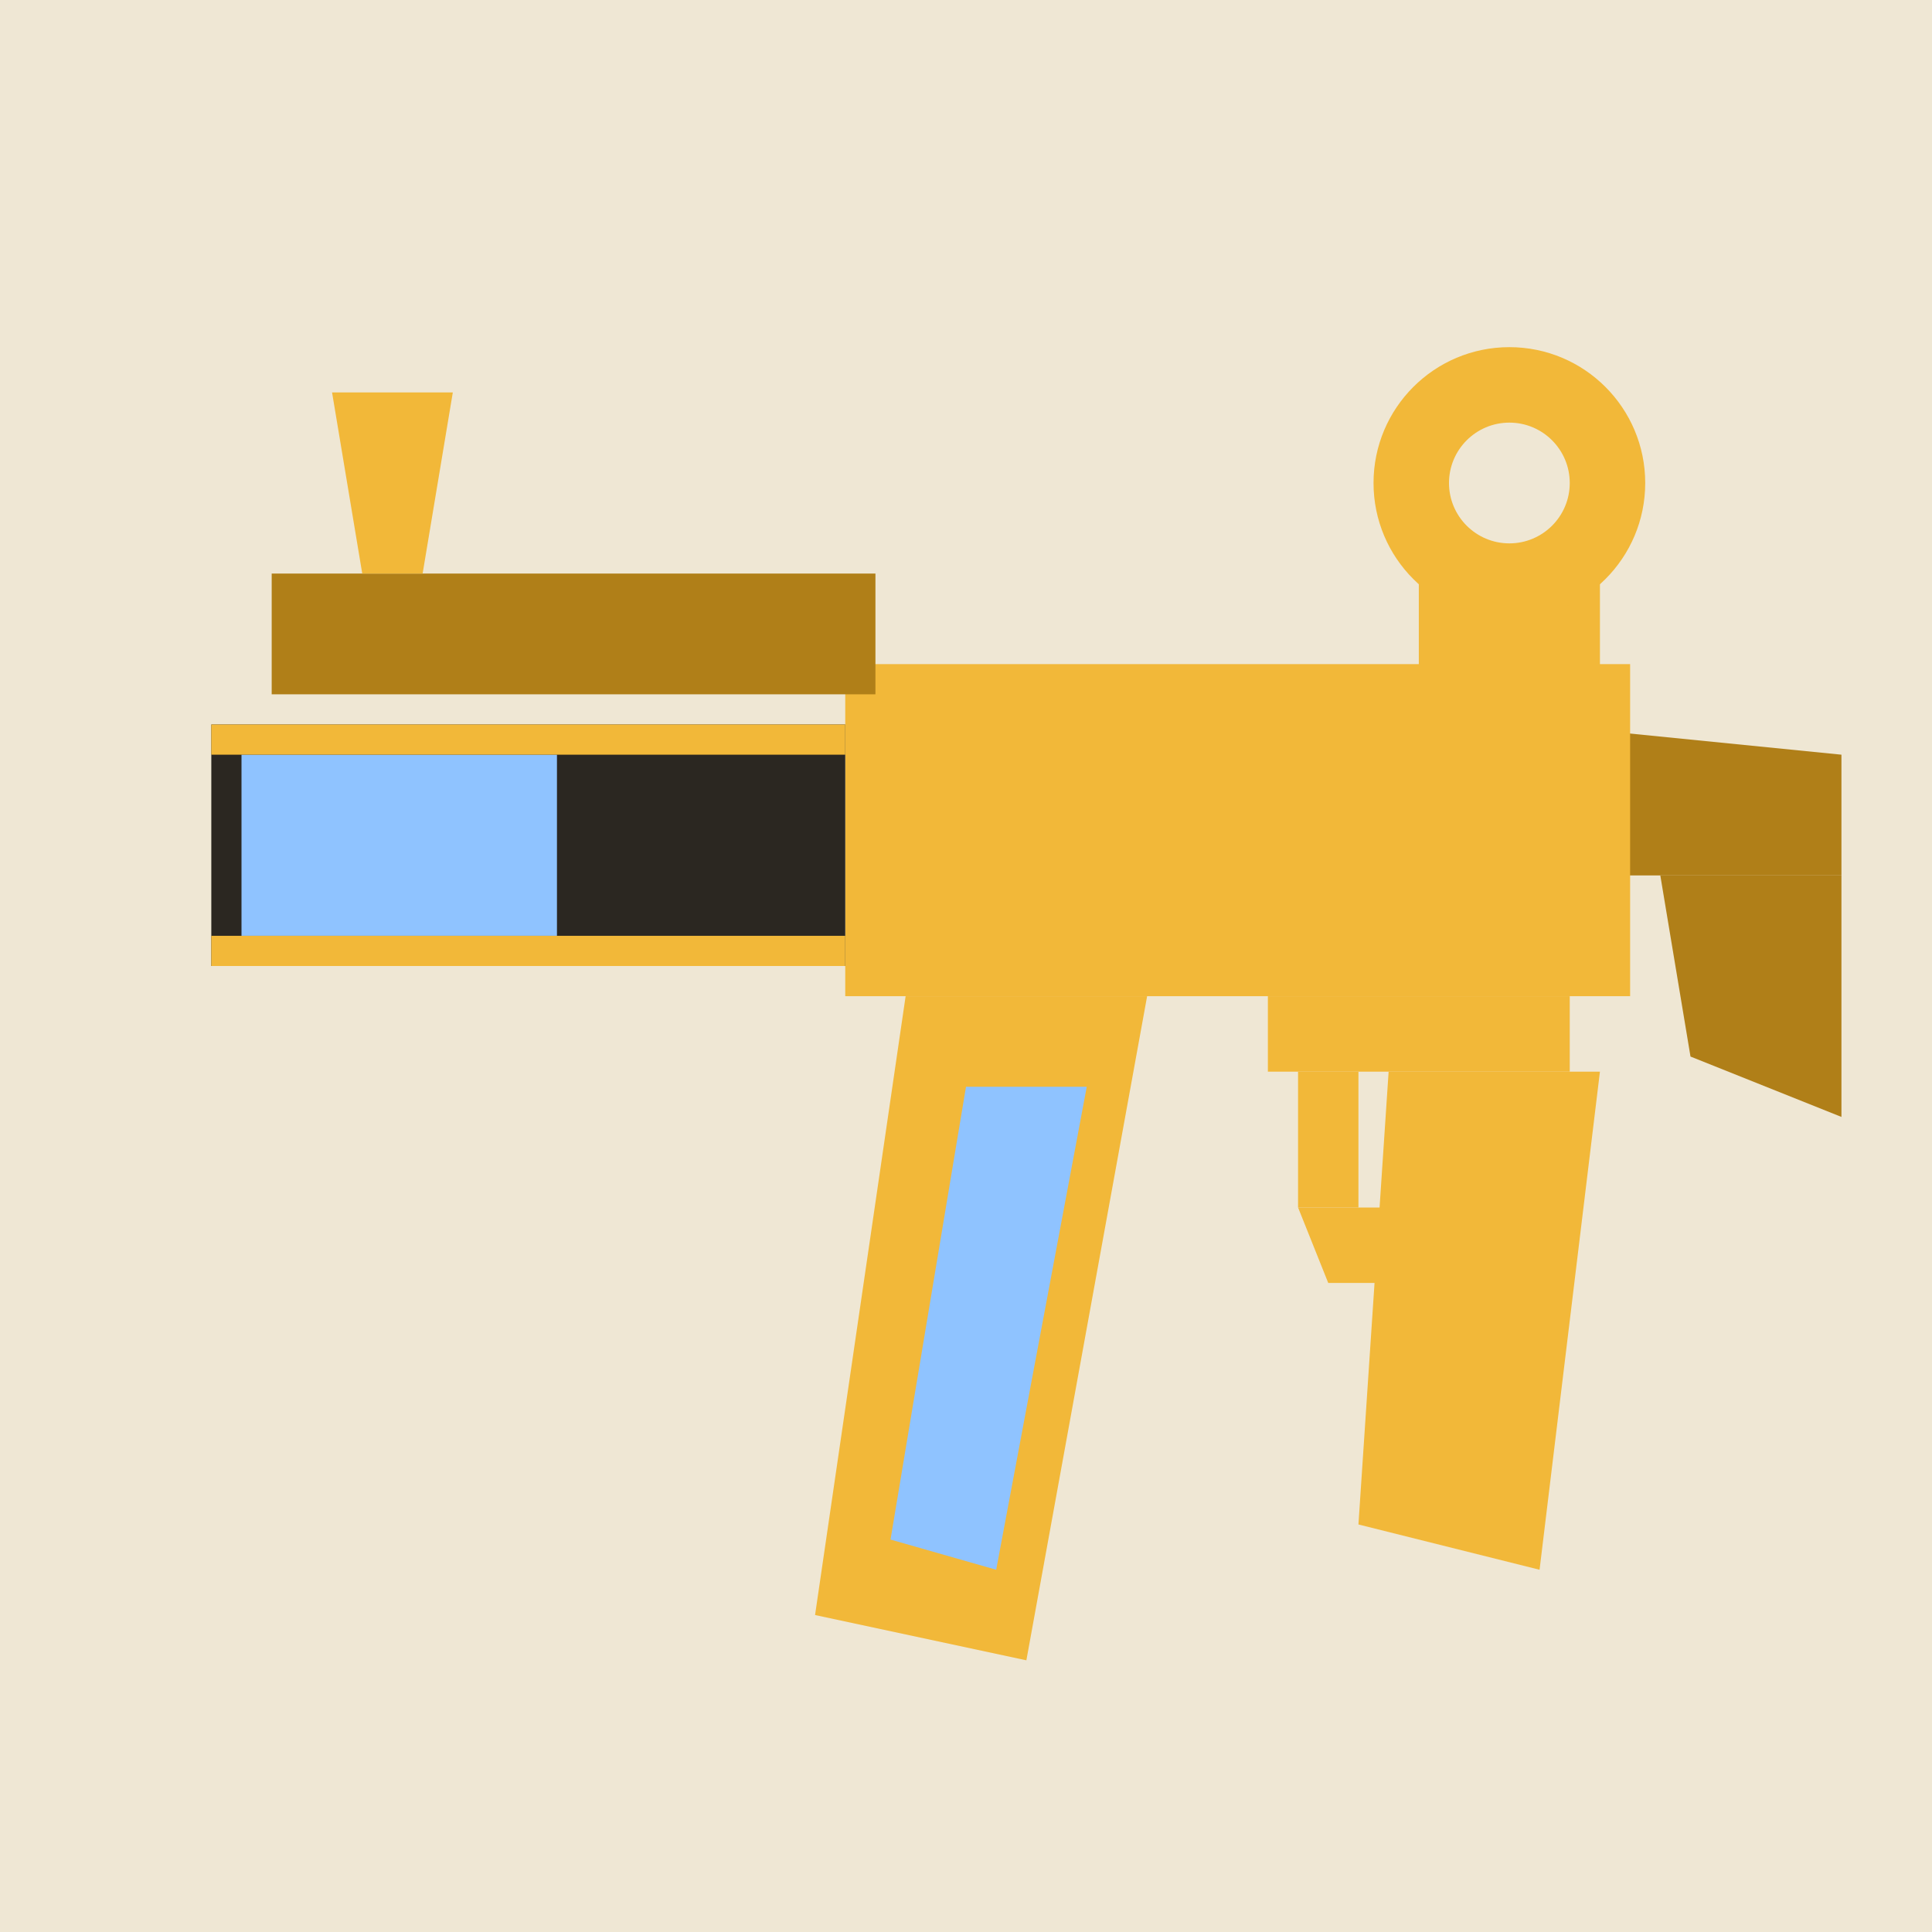
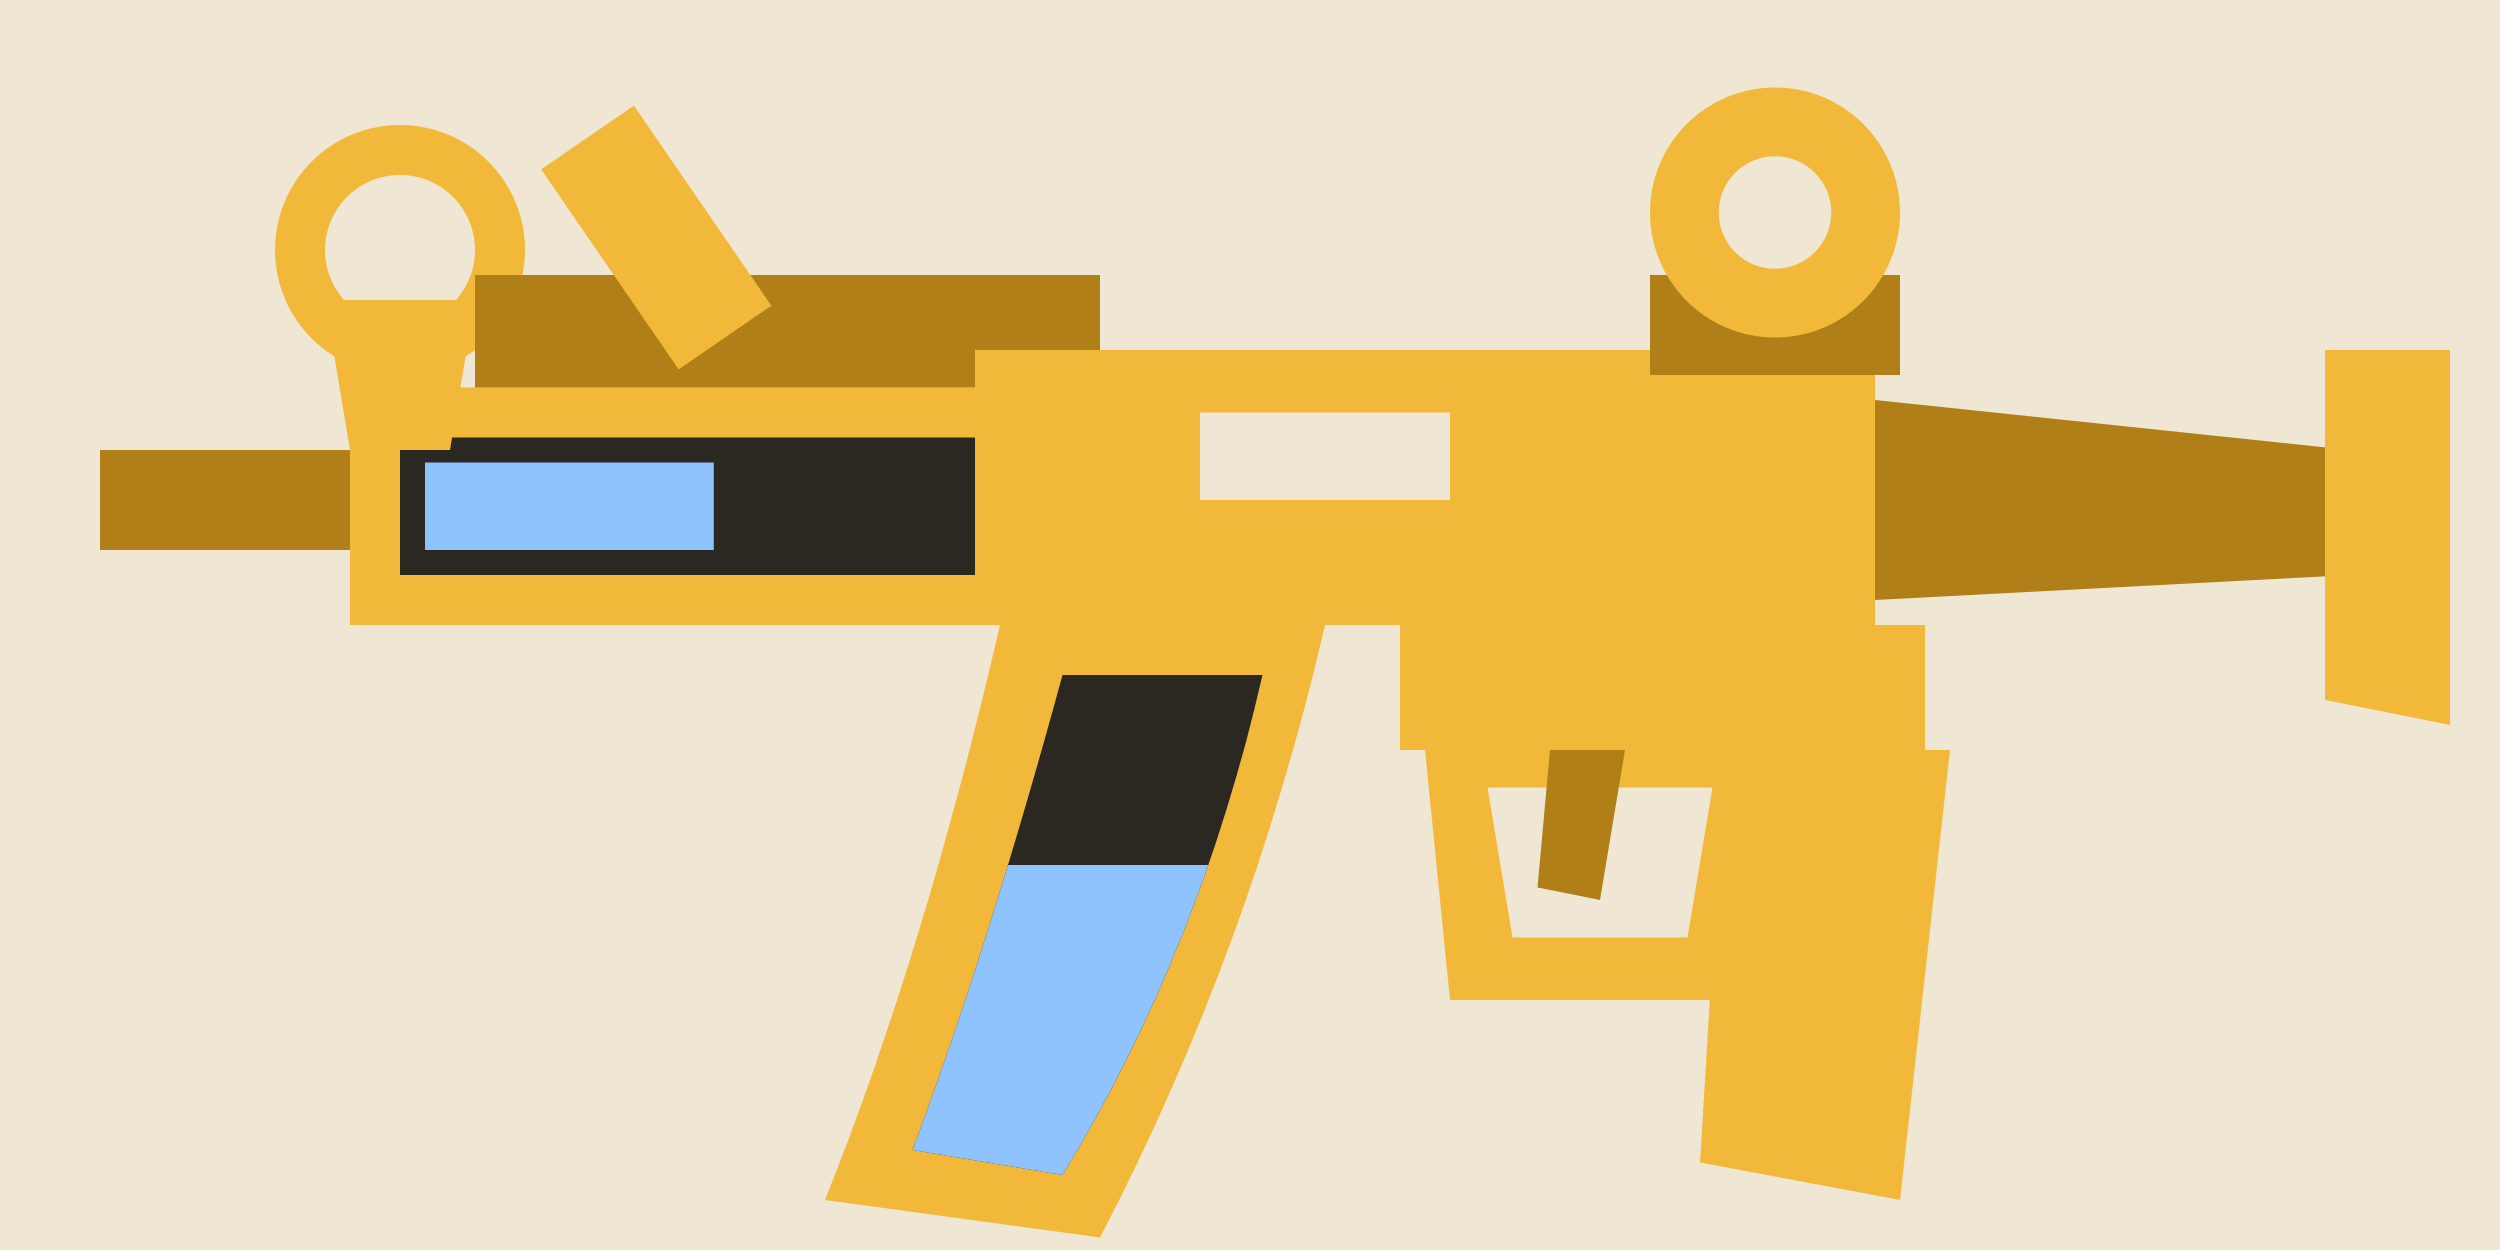
- <svg xmlns="http://www.w3.org/2000/svg" viewBox="0 0 128 128" role="img">
-   <rect width="128" height="128" fill="#efe7d4" />
-   <polygon points="102.00,48.00 122.00,50.00 122.00,58.00 102.00,58.00" fill="#b07f18" />
-   <polygon points="110.00,58.00 122.00,58.00 122.00,74.00 112.00,70.00" fill="#b07f18" />
-   <polygon points="56.00,44.00 108.00,44.00 108.00,66.00 56.00,66.00" fill="#f2b839" />
-   <polygon points="18.00,38.00 58.00,38.00 58.00,46.00 18.00,46.00" fill="#b07f18" />
-   <polygon points="14.00,48.00 56.00,48.00 56.00,64.00 14.00,64.00" fill="#2b2721" />
-   <polygon points="16.00,50.00 36.90,50.00 36.90,62.00 16.00,62.00" fill="#8fc3ff" />
-   <polygon points="14.00,48.00 56.00,48.00 56.00,50.00 14.00,50.00" fill="#f2b839" />
-   <polygon points="14.00,62.00 56.00,62.00 56.00,64.00 14.00,64.00" fill="#f2b839" />
-   <polygon points="22.00,26.00 30.00,26.00 28.00,38.00 24.00,38.00" fill="#f2b839" />
-   <polygon points="94.00,38.00 106.00,38.00 106.00,46.00 94.00,46.00" fill="#f2b839" />
-   <circle cx="100.00" cy="32.00" r="9.00" fill="#f2b839" />
-   <circle cx="100.00" cy="32.00" r="4.00" fill="#efe7d4" />
-   <polygon points="60.00,66.00 76.00,66.00 68.00,110.00 54.00,107.00" fill="#f2b839" />
-   <polygon points="64.00,72.00 72.00,72.00 66.00,104.00 59.00,102.00" fill="#8fc3ff" />
-   <polygon points="84.00,66.00 104.00,66.00 104.00,71.00 84.00,71.00" fill="#f2b839" />
-   <polygon points="86.00,71.00 90.00,71.00 90.00,80.00 86.00,80.00" fill="#f2b839" />
-   <polygon points="86.00,80.00 102.00,80.00 100.00,85.00 88.00,85.00" fill="#f2b839" />
-   <polygon points="92.00,71.00 106.00,71.00 102.00,104.00 90.00,101.00" fill="#f2b839" />
+ <svg xmlns="http://www.w3.org/2000/svg" viewBox="0 0 200 100" role="img">
+   <rect width="200" height="100" fill="#efe7d4" />
+   <polygon points="28.00,31.00 82.00,31.00 82.00,50.00 28.00,50.00" fill="#f2b839" />
+   <polygon points="32.00,35.00 78.00,35.00 78.00,46.00 32.00,46.00" fill="#2b2721" />
+   <polygon points="34.00,37.00 57.10,37.00 57.10,44.00 34.00,44.00" fill="#8fc3ff" />
+   <polygon points="8.00,36.00 28.00,36.00 28.00,44.00 8.00,44.00" fill="#b07f18" />
+   <polygon points="26.00,24.00 38.00,24.00 36.00,36.00 28.00,36.00" fill="#f2b839" />
+   <circle cx="32.00" cy="20.00" r="8.00" fill="none" stroke="#f2b839" stroke-width="4.00" />
+   <polygon points="38.00,22.00 88.00,22.00 88.00,31.00 38.00,31.00" fill="#b07f18" />
+   <polygon points="61.71,24.45 50.71,8.45 43.29,13.55 54.29,29.55" fill="#f2b839" />
+   <polygon points="78.00,28.00 150.00,28.00 150.00,50.00 78.00,50.00" fill="#f2b839" />
+   <polygon points="96.00,33.00 116.00,33.00 116.00,40.00 96.00,40.00" fill="#efe7d4" />
+   <polygon points="132.00,22.00 152.00,22.00 152.00,30.00 132.00,30.00" fill="#b07f18" />
+   <circle cx="142.00" cy="17.00" r="10.00" fill="#f2b839" />
+   <circle cx="142.00" cy="17.00" r="4.50" fill="#efe7d4" />
+   <polygon points="112.00,50.00 154.00,50.00 154.00,60.00 112.00,60.00" fill="#f2b839" />
+   <polygon points="114.00,60.00 142.00,60.00 140.00,80.00 116.00,80.00" fill="#f2b839" />
+   <polygon points="119.00,63.00 137.00,63.00 135.00,75.00 121.00,75.00" fill="#efe7d4" />
+   <polygon points="124.00,60.00 130.00,60.00 128.00,72.00 123.00,71.00" fill="#b07f18" />
+   <polygon points="138.00,60.00 156.00,60.00 152.00,96.00 136.00,93.00" fill="#f2b839" />
+   <polygon points="150.00,32.00 188.00,36.00 188.00,46.00 150.00,48.00" fill="#b07f18" />
+   <polygon points="186.00,28.00 196.00,28.00 196.00,58.00 186.00,56.00" fill="#f2b839" />
+   <polygon points="80.00,50.00 80.00,50.00 79.24,53.23 78.47,56.41 77.68,59.54 76.88,62.62 76.05,65.66 75.22,68.66 74.37,71.60 73.50,74.50 72.62,77.35 71.72,80.16 70.80,82.91 69.88,85.62 68.93,88.29 67.97,90.91 66.99,93.48 66.00,96.00 88.00,99.00 106.00,50.00 105.23,53.24 104.41,56.45 103.54,59.64 102.62,62.81 101.66,65.96 100.66,69.08 99.60,72.18 98.50,75.25 97.35,78.30 96.16,81.33 94.91,84.33 93.62,87.31 92.29,90.27 90.91,93.20 89.48,96.11 88.00,99.00 106.00,50.00" fill="#f2b839" />
+   <polygon points="85.00,54.00 85.00,54.00 84.25,56.73 83.50,59.41 82.75,62.04 82.00,64.62 81.25,67.16 80.50,69.66 79.75,72.10 79.00,74.50 78.25,76.85 77.50,79.16 76.75,81.41 76.00,83.62 75.25,85.79 74.50,87.91 73.75,89.98 73.00,92.00 85.00,94.00 101.00,54.00 100.35,56.73 99.66,59.44 98.91,62.11 98.12,64.75 97.29,67.36 96.41,69.94 95.48,72.48 94.50,75.00 93.48,77.48 92.41,79.94 91.29,82.36 90.12,84.75 88.91,87.11 87.66,89.44 86.35,91.73 85.00,94.00 101.00,54.00" fill="#2b2721" />
+   <polygon points="80.64,69.20 80.50,69.66 79.75,72.10 79.00,74.50 78.25,76.85 77.50,79.16 76.75,81.41 76.00,83.62 75.25,85.79 74.50,87.91 73.75,89.98 73.00,92.00 85.00,94.00 94.92,69.20 96.66,69.20 96.41,69.94 95.48,72.48 94.50,75.00 93.48,77.48 92.41,79.94 91.29,82.36 90.12,84.75 88.91,87.11 87.66,89.44 86.35,91.73 85.00,94.00 94.92,69.20" fill="#8fc3ff" />
</svg>
